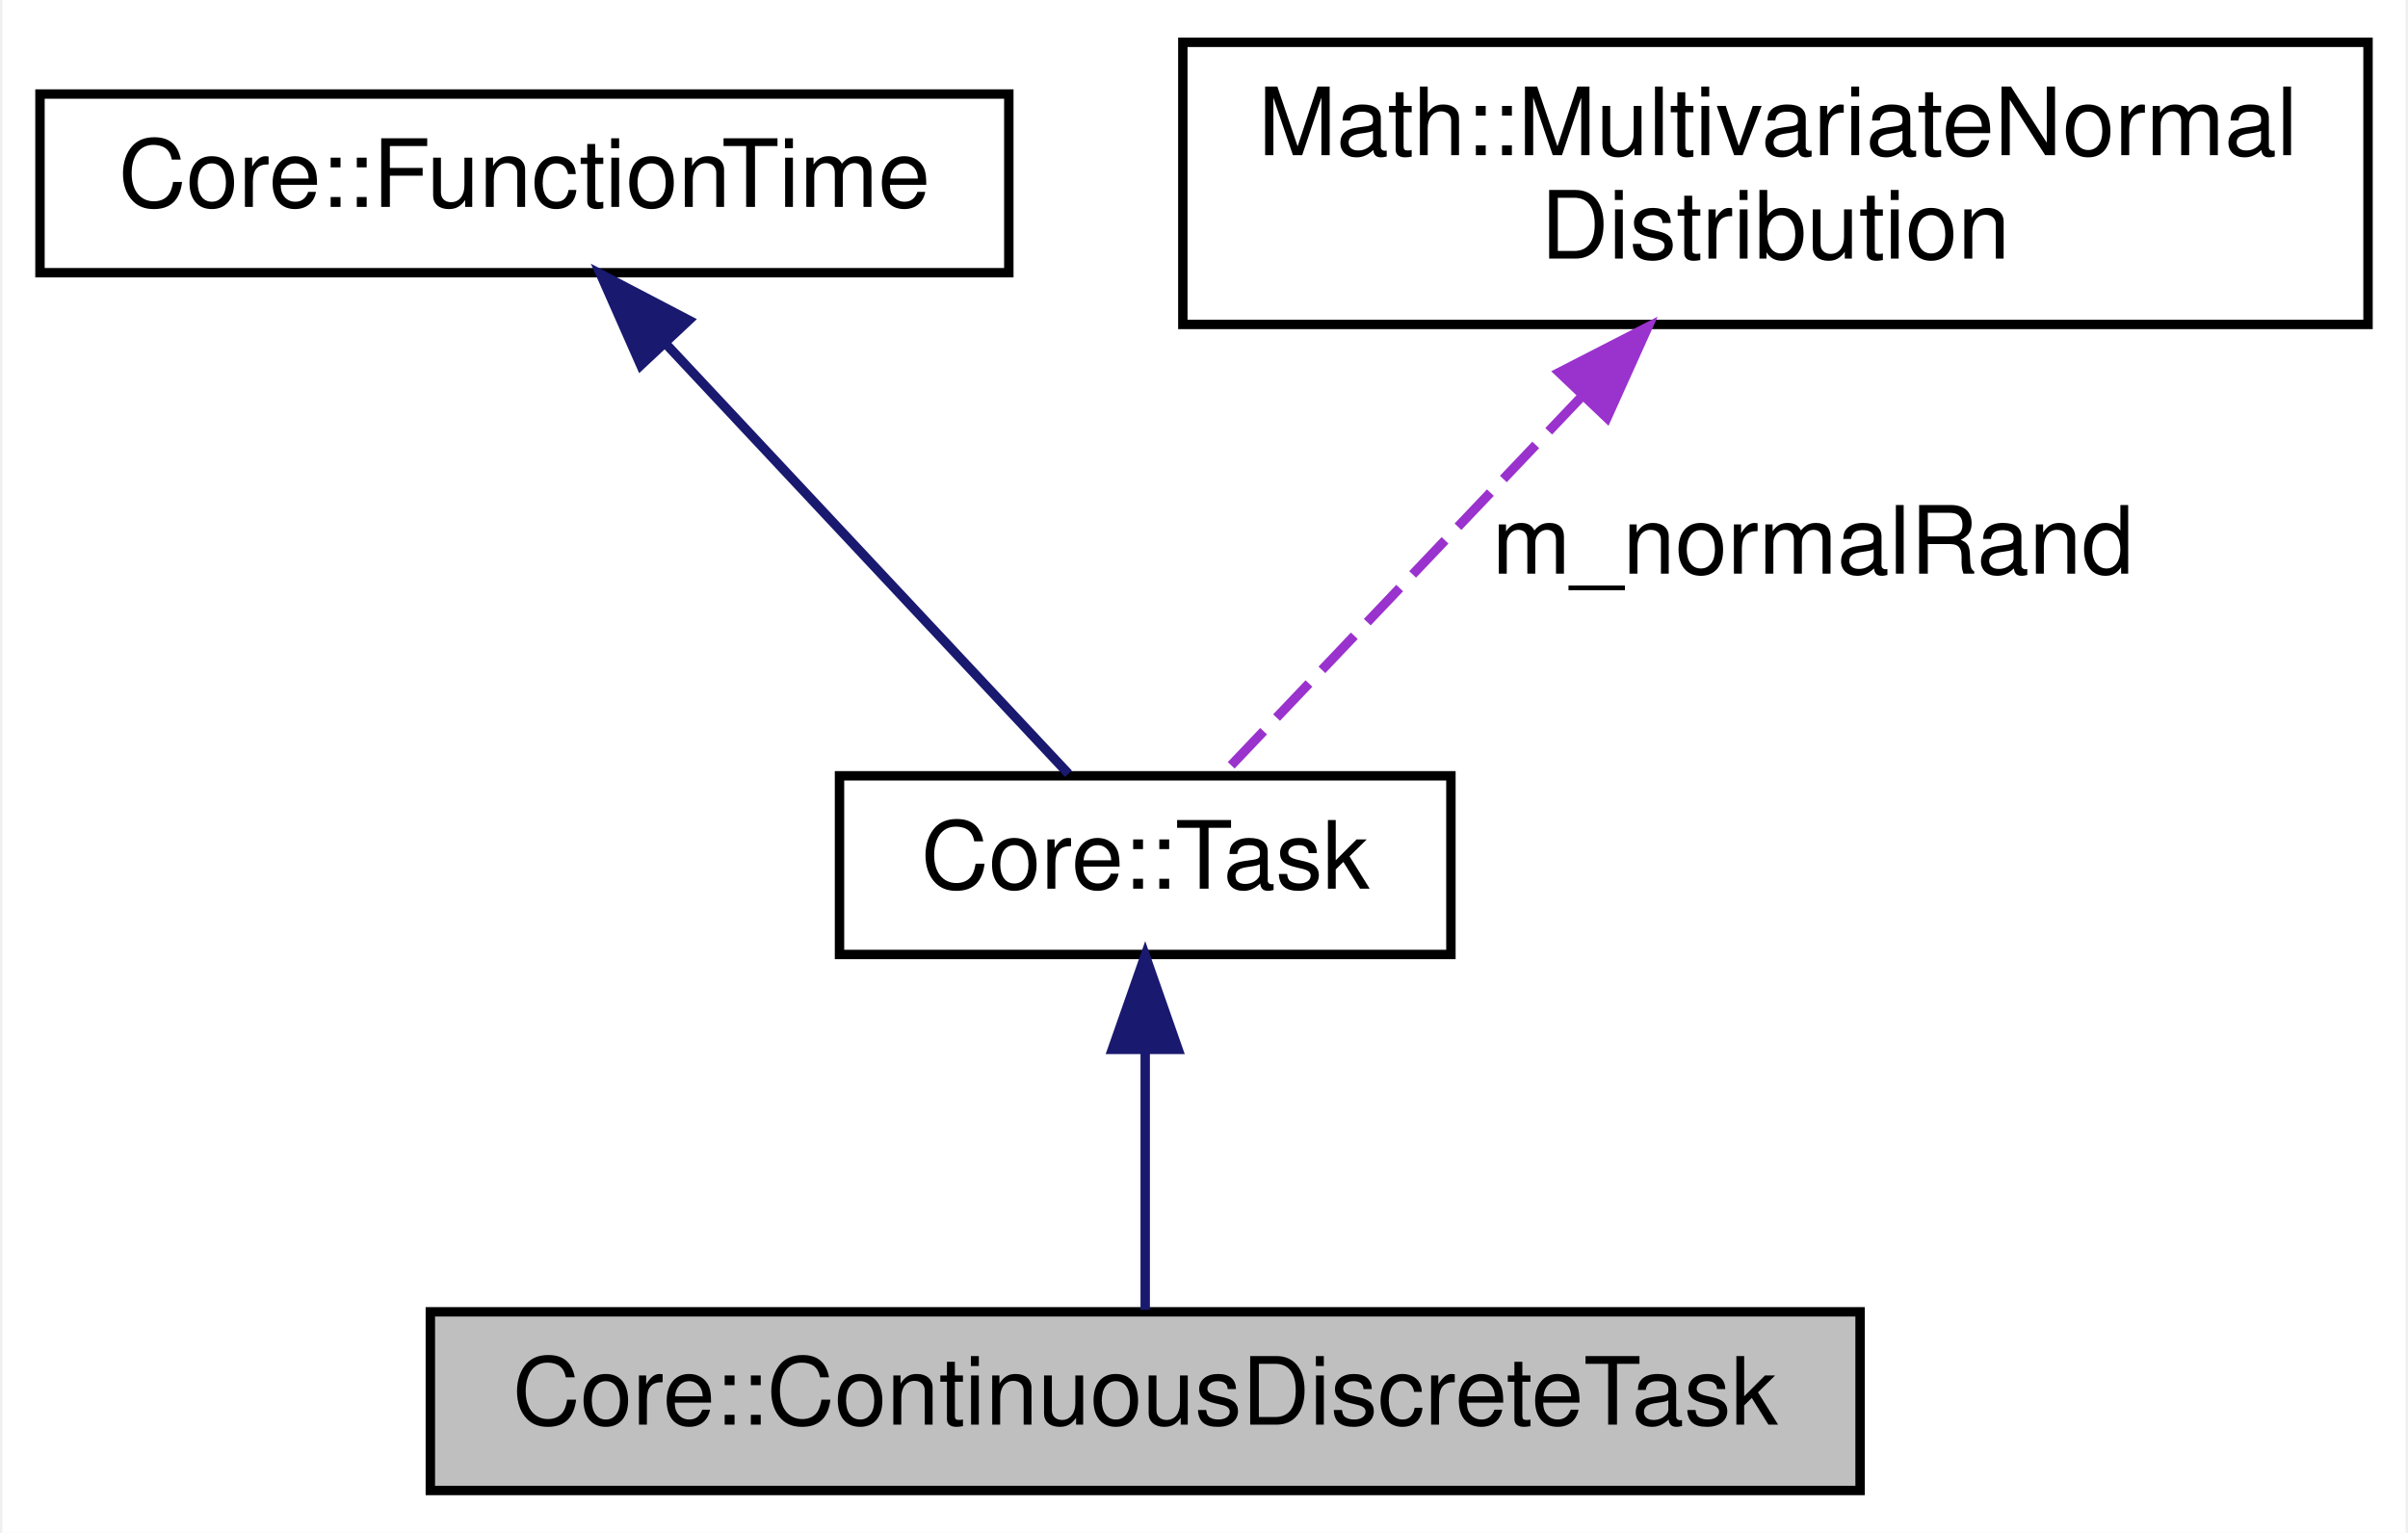
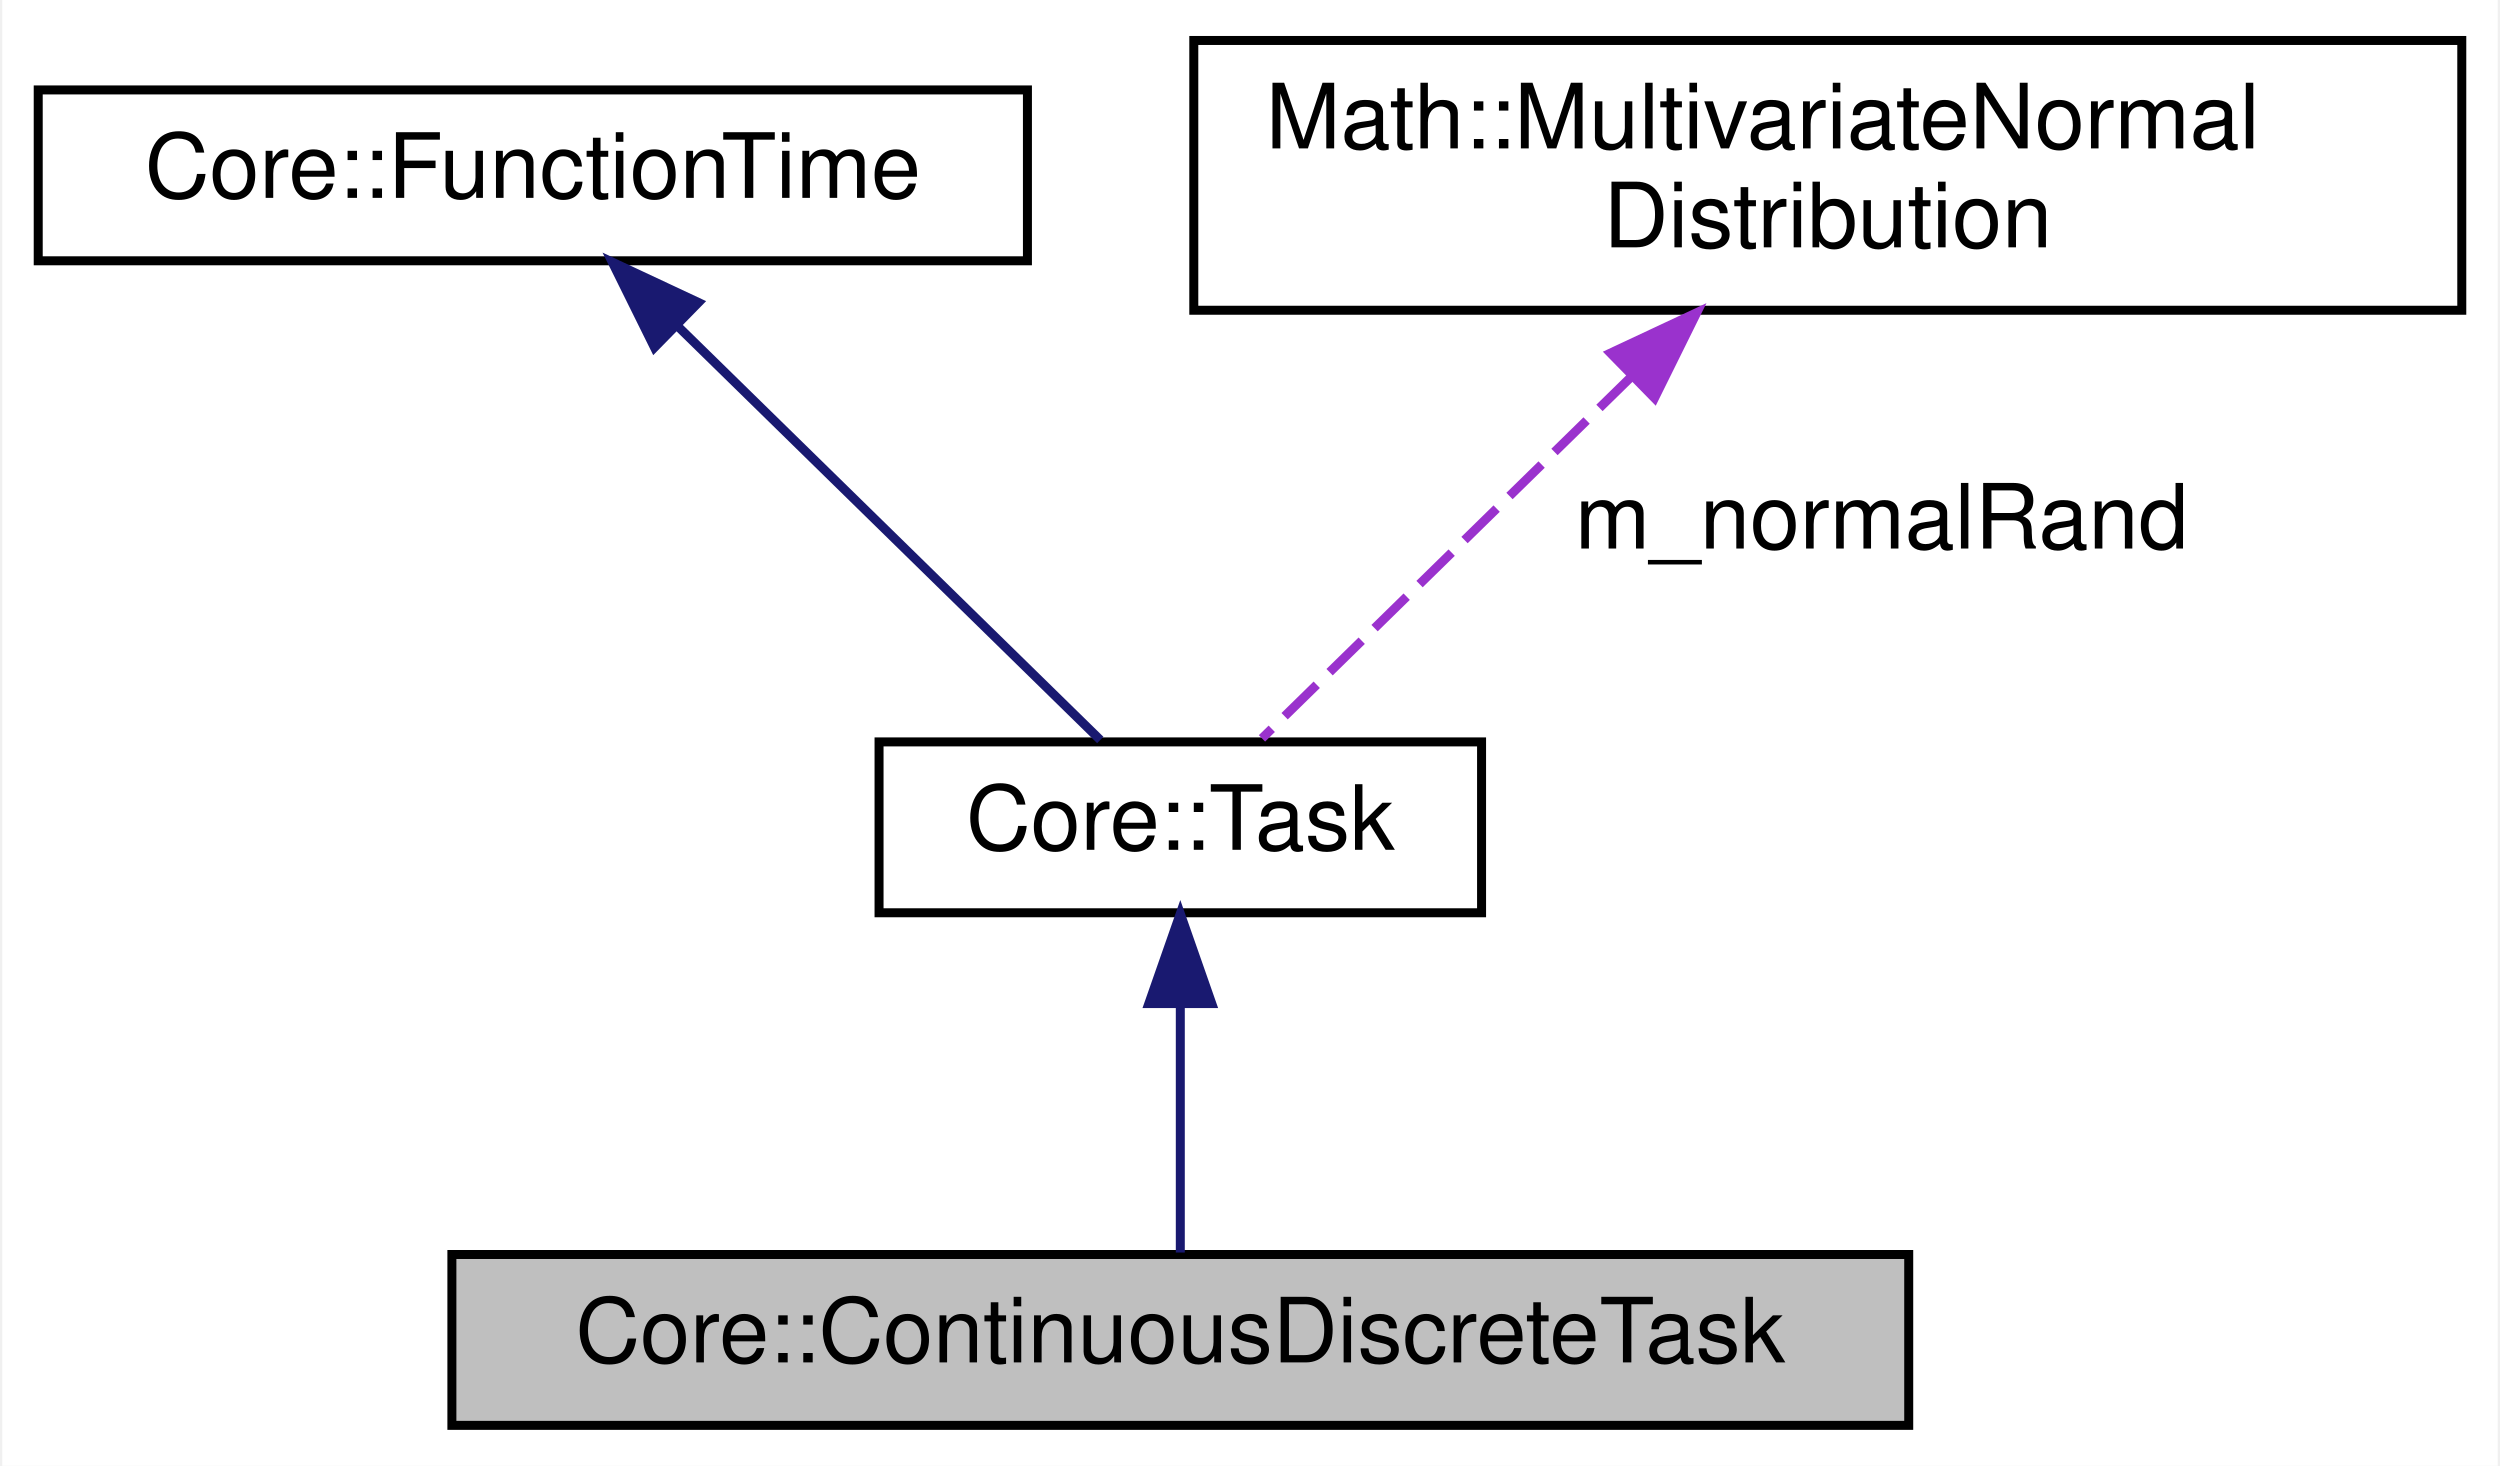
- <svg xmlns="http://www.w3.org/2000/svg" xmlns:xlink="http://www.w3.org/1999/xlink" width="256pt" height="163pt" viewBox="0.00 0.00 255.50 163.00">
+ <svg xmlns="http://www.w3.org/2000/svg" xmlns:xlink="http://www.w3.org/1999/xlink" width="278pt" height="163pt" viewBox="0.00 0.00 277.50 163.00">
  <g id="graph0" class="graph" transform="scale(1 1) rotate(0) translate(4 159)">
-     <polygon fill="white" stroke="none" points="-4,4 -4,-159 251.5,-159 251.5,4 -4,4" />
+     <polygon fill="white" stroke="none" points="-4,4 -4,-159 273.5,-159 273.5,4 -4,4" />
    <g id="node1" class="node">
-       <polygon fill="#bfbfbf" stroke="black" points="41.5,-0.5 41.5,-19.5 193.5,-19.5 193.5,-0.5 41.5,-0.5" />
-       <text text-anchor="middle" x="117.5" y="-7.5" font-family="Helvetica,sans-Serif" font-size="10.00">Core::ContinuousDiscreteTask</text>
+       <polygon fill="#bfbfbf" stroke="black" points="46,-0.5 46,-19.5 208,-19.5 208,-0.5 46,-0.5" />
+       <text text-anchor="middle" x="127" y="-7.5" font-family="Helvetica,sans-Serif" font-size="10.00">Core::ContinuousDiscreteTask</text>
    </g>
    <g id="node2" class="node">
      <g id="a_node2">
        <a xlink:href="class_core_1_1_task.html" target="_top" xlink:title="Базовый класс для всех задач ">
-           <polygon fill="white" stroke="black" points="85,-57.5 85,-76.5 150,-76.5 150,-57.5 85,-57.5" />
-           <text text-anchor="middle" x="117.5" y="-64.5" font-family="Helvetica,sans-Serif" font-size="10.00">Core::Task</text>
+           <polygon fill="white" stroke="black" points="93.5,-57.5 93.5,-76.5 160.5,-76.5 160.5,-57.5 93.5,-57.5" />
+           <text text-anchor="middle" x="127" y="-64.5" font-family="Helvetica,sans-Serif" font-size="10.00">Core::Task</text>
        </a>
      </g>
    </g>
    <g id="edge1" class="edge">
-       <path fill="none" stroke="midnightblue" d="M117.5,-47.117C117.5,-37.817 117.5,-27.056 117.5,-19.715" />
-       <polygon fill="midnightblue" stroke="midnightblue" points="114,-47.406 117.5,-57.406 121,-47.406 114,-47.406" />
+       <path fill="none" stroke="midnightblue" d="M127,-47.117C127,-37.817 127,-27.056 127,-19.715" />
+       <polygon fill="midnightblue" stroke="midnightblue" points="123.5,-47.406 127,-57.406 130.5,-47.406 123.5,-47.406" />
    </g>
    <g id="node3" class="node">
      <g id="a_node3">
        <a xlink:href="class_core_1_1_function_time.html" target="_top" xlink:title="Базовый класс для классов, представляющих собой функции времени. ">
-           <polygon fill="white" stroke="black" points="0,-130 0,-149 103,-149 103,-130 0,-130" />
-           <text text-anchor="middle" x="51.5" y="-137" font-family="Helvetica,sans-Serif" font-size="10.00">Core::FunctionTime</text>
+           <polygon fill="white" stroke="black" points="0,-130 0,-149 110,-149 110,-130 0,-130" />
+           <text text-anchor="middle" x="55" y="-137" font-family="Helvetica,sans-Serif" font-size="10.00">Core::FunctionTime</text>
        </a>
      </g>
    </g>
    <g id="edge2" class="edge">
-       <path fill="none" stroke="midnightblue" d="M66.67,-122.296C79.944,-108.117 98.718,-88.063 109.341,-76.715" />
-       <polygon fill="midnightblue" stroke="midnightblue" points="63.872,-120.163 59.593,-129.855 68.982,-124.947 63.872,-120.163" />
+       <path fill="none" stroke="midnightblue" d="M71.144,-122.692C85.646,-108.493 106.402,-88.169 118.099,-76.715" />
+       <polygon fill="midnightblue" stroke="midnightblue" points="68.525,-120.358 63.829,-129.855 73.422,-125.36 68.525,-120.358" />
    </g>
    <g id="node4" class="node">
      <g id="a_node4">
        <a xlink:href="class_math_1_1_multivariate_normal_distribution.html" target="_top" xlink:title="Класс-генератор случайных нормальных(гауссовских) векторов. ">
-           <polygon fill="white" stroke="black" points="121.5,-124.5 121.5,-154.5 247.5,-154.5 247.5,-124.5 121.5,-124.5" />
-           <text text-anchor="start" x="129.5" y="-142.5" font-family="Helvetica,sans-Serif" font-size="10.00">Math::MultivariateNormal</text>
-           <text text-anchor="middle" x="184.5" y="-131.5" font-family="Helvetica,sans-Serif" font-size="10.00">Distribution</text>
+           <polygon fill="white" stroke="black" points="128.5,-124.5 128.5,-154.5 269.5,-154.5 269.5,-124.5 128.5,-124.5" />
+           <text text-anchor="start" x="136.5" y="-142.5" font-family="Helvetica,sans-Serif" font-size="10.00">Math::MultivariateNormal</text>
+           <text text-anchor="middle" x="199" y="-131.5" font-family="Helvetica,sans-Serif" font-size="10.00">Distribution</text>
        </a>
      </g>
    </g>
    <g id="edge3" class="edge">
-       <path fill="none" stroke="#9a32cd" stroke-dasharray="5,2" d="M163.841,-116.762C151.089,-103.344 135.413,-86.849 125.952,-76.893" />
-       <polygon fill="#9a32cd" stroke="#9a32cd" points="161.516,-119.396 170.942,-124.233 166.59,-114.573 161.516,-119.396" />
-       <text text-anchor="middle" x="188.5" y="-98" font-family="Helvetica,sans-Serif" font-size="10.00"> m_normalRand</text>
+       <path fill="none" stroke="#9a32cd" stroke-dasharray="5,2" d="M177.182,-117.137C163.411,-103.653 146.345,-86.942 136.082,-76.893" />
+       <polygon fill="#9a32cd" stroke="#9a32cd" points="174.836,-119.738 184.43,-124.233 179.733,-114.736 174.836,-119.738" />
+       <text text-anchor="middle" x="205" y="-98" font-family="Helvetica,sans-Serif" font-size="10.00"> m_normalRand</text>
    </g>
  </g>
</svg>
